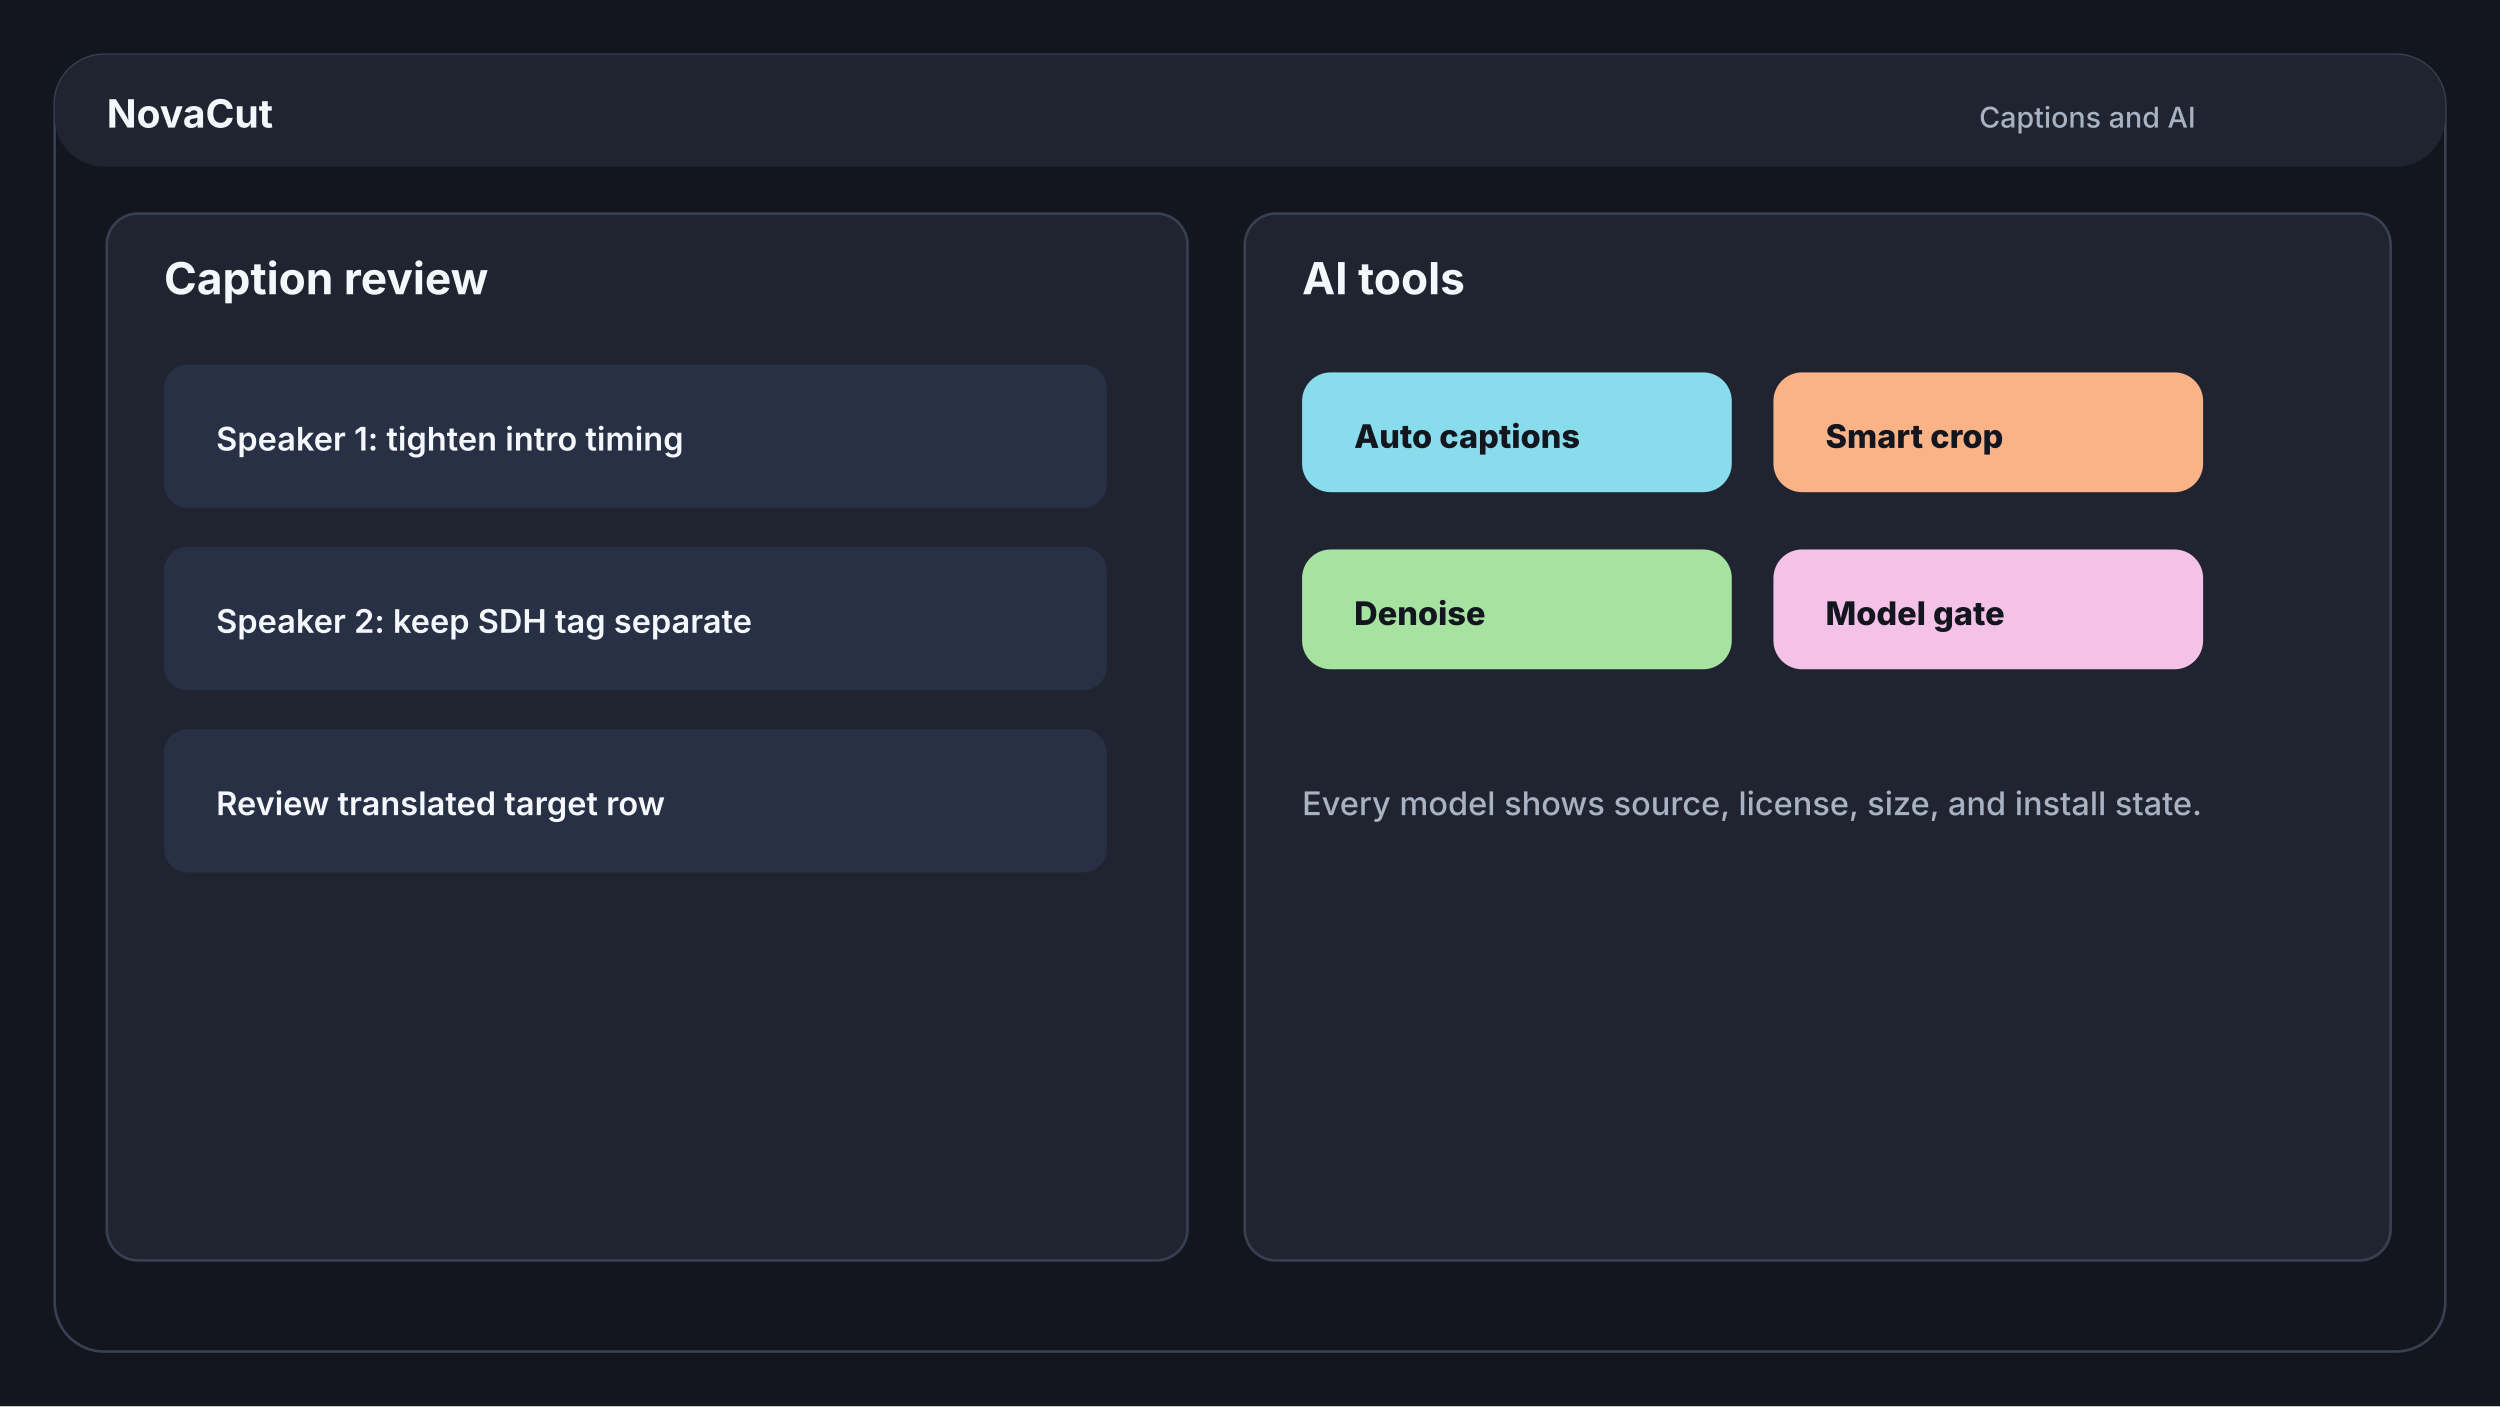
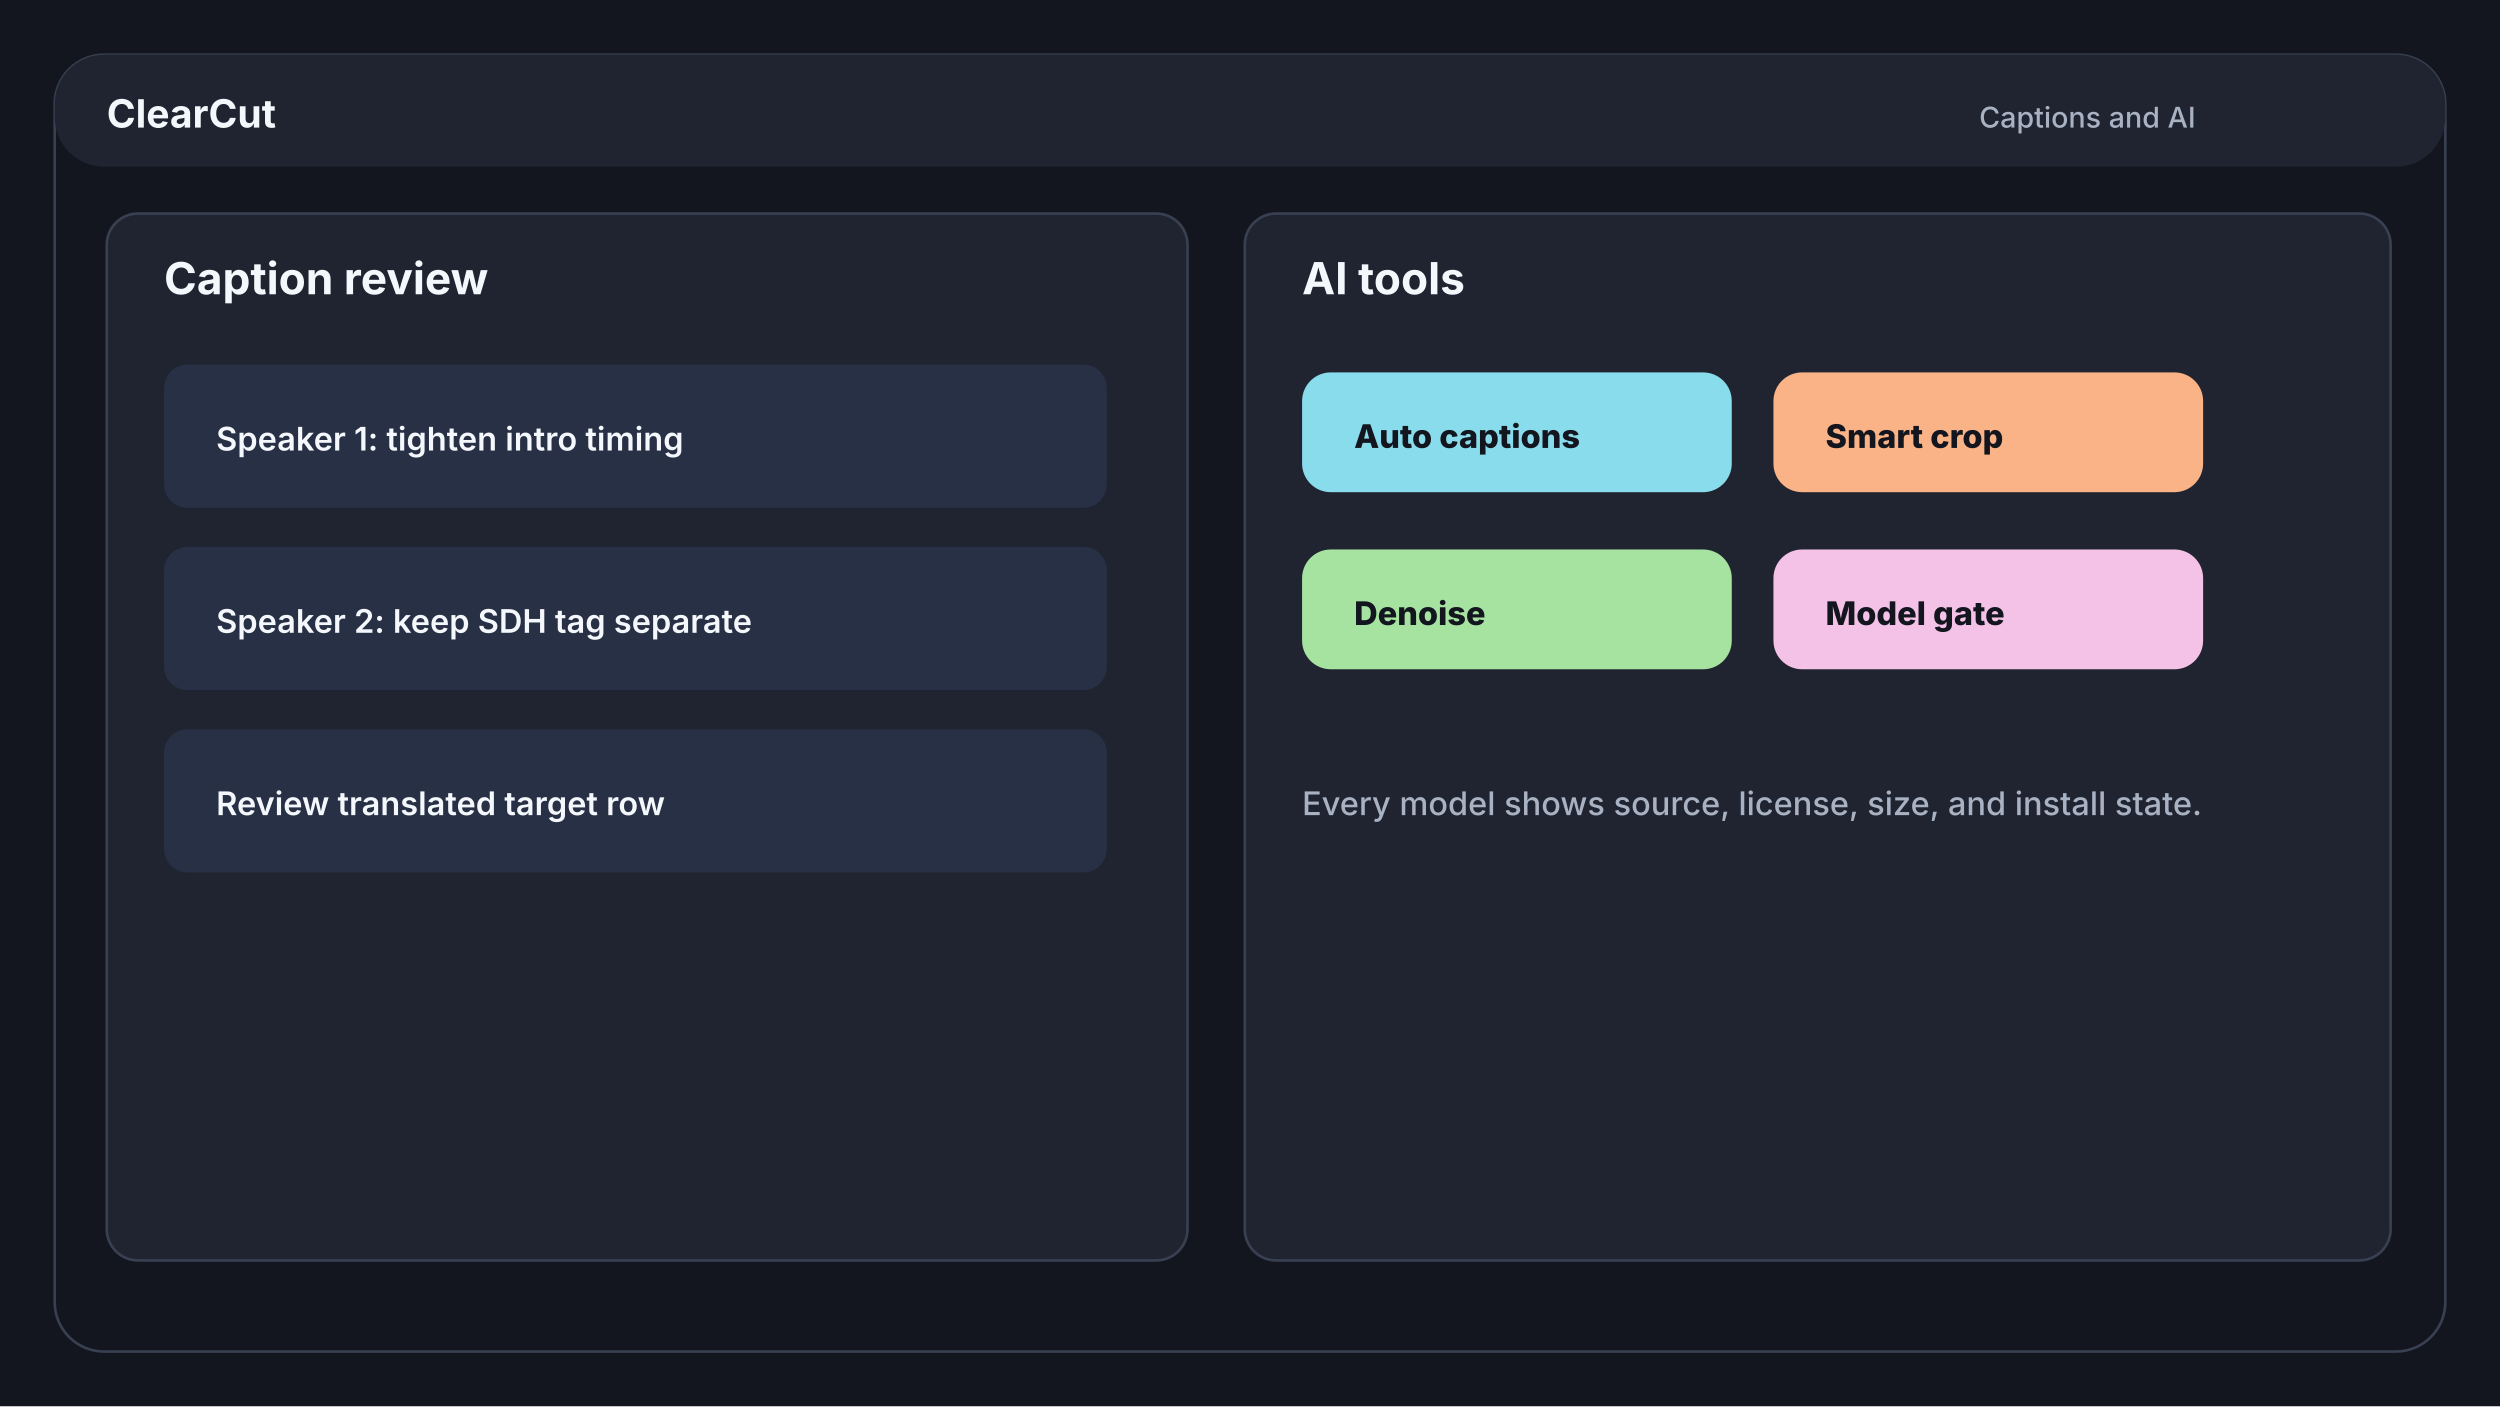
<svg xmlns="http://www.w3.org/2000/svg" width="1920" height="1080" viewBox="0 0 1920 1080">
  <rect width="1920" height="1080" fill="#14161f" />
  <rect x="42" y="42" width="1836" height="996" rx="38" fill="#14161f" stroke="#384052" stroke-width="2" />
  <rect x="42" y="42" width="1836" height="86" rx="38" fill="#1f2430" />
-   <text x="82" y="98" fill="#f4f7fb" font-family="Inter,Segoe UI,Arial,sans-serif" font-size="30" font-weight="700">NovaCut</text>
+   <text x="82" y="98" fill="#f4f7fb" font-family="Inter,Segoe UI,Arial,sans-serif" font-size="30" font-weight="700">ClearCut</text>
  <text x="1520" y="98" fill="#a9b2c3" font-family="Inter,Segoe UI,Arial,sans-serif" font-size="22" font-weight="500">Captions and AI</text>
  <rect x="82" y="164" width="830" height="804" rx="24" fill="#1f2430" stroke="#384052" stroke-width="2" />
  <text x="126" y="226" fill="#f4f7fb" font-family="Inter,Segoe UI,Arial,sans-serif" font-size="34" font-weight="750">Caption review</text>
  <rect x="126" y="280" width="724" height="110" rx="18" fill="#273044" />
  <rect x="126" y="420" width="724" height="110" rx="18" fill="#273044" />
  <rect x="126" y="560" width="724" height="110" rx="18" fill="#273044" />
  <text x="166" y="346" fill="#f4f7fb" font-family="Inter,Segoe UI,Arial,sans-serif" font-size="25" font-weight="600">Speaker 1: tighten intro timing</text>
  <text x="166" y="486" fill="#f4f7fb" font-family="Inter,Segoe UI,Arial,sans-serif" font-size="25" font-weight="600">Speaker 2: keep SDH tag separate</text>
  <text x="166" y="626" fill="#f4f7fb" font-family="Inter,Segoe UI,Arial,sans-serif" font-size="25" font-weight="600">Review translated target row</text>
  <rect x="956" y="164" width="880" height="804" rx="24" fill="#1f2430" stroke="#384052" stroke-width="2" />
  <text x="1000" y="226" fill="#f4f7fb" font-family="Inter,Segoe UI,Arial,sans-serif" font-size="34" font-weight="750">AI tools</text>
  <rect x="1000" y="286" width="330" height="92" rx="22" fill="#89dceb" />
  <rect x="1362" y="286" width="330" height="92" rx="22" fill="#fab387" />
  <rect x="1000" y="422" width="330" height="92" rx="22" fill="#a6e3a1" />
  <rect x="1362" y="422" width="330" height="92" rx="22" fill="#f5c2e7" />
  <text x="1040" y="344" fill="#14161f" font-family="Inter,Segoe UI,Arial,sans-serif" font-size="25" font-weight="800">Auto captions</text>
  <text x="1402" y="344" fill="#14161f" font-family="Inter,Segoe UI,Arial,sans-serif" font-size="25" font-weight="800">Smart crop</text>
  <text x="1040" y="480" fill="#14161f" font-family="Inter,Segoe UI,Arial,sans-serif" font-size="25" font-weight="800">Denoise</text>
  <text x="1402" y="480" fill="#14161f" font-family="Inter,Segoe UI,Arial,sans-serif" font-size="25" font-weight="800">Model gate</text>
  <text x="1000" y="626" fill="#a9b2c3" font-family="Inter,Segoe UI,Arial,sans-serif" font-size="25" font-weight="500">Every model shows source, license, size, and install state.</text>
</svg>
